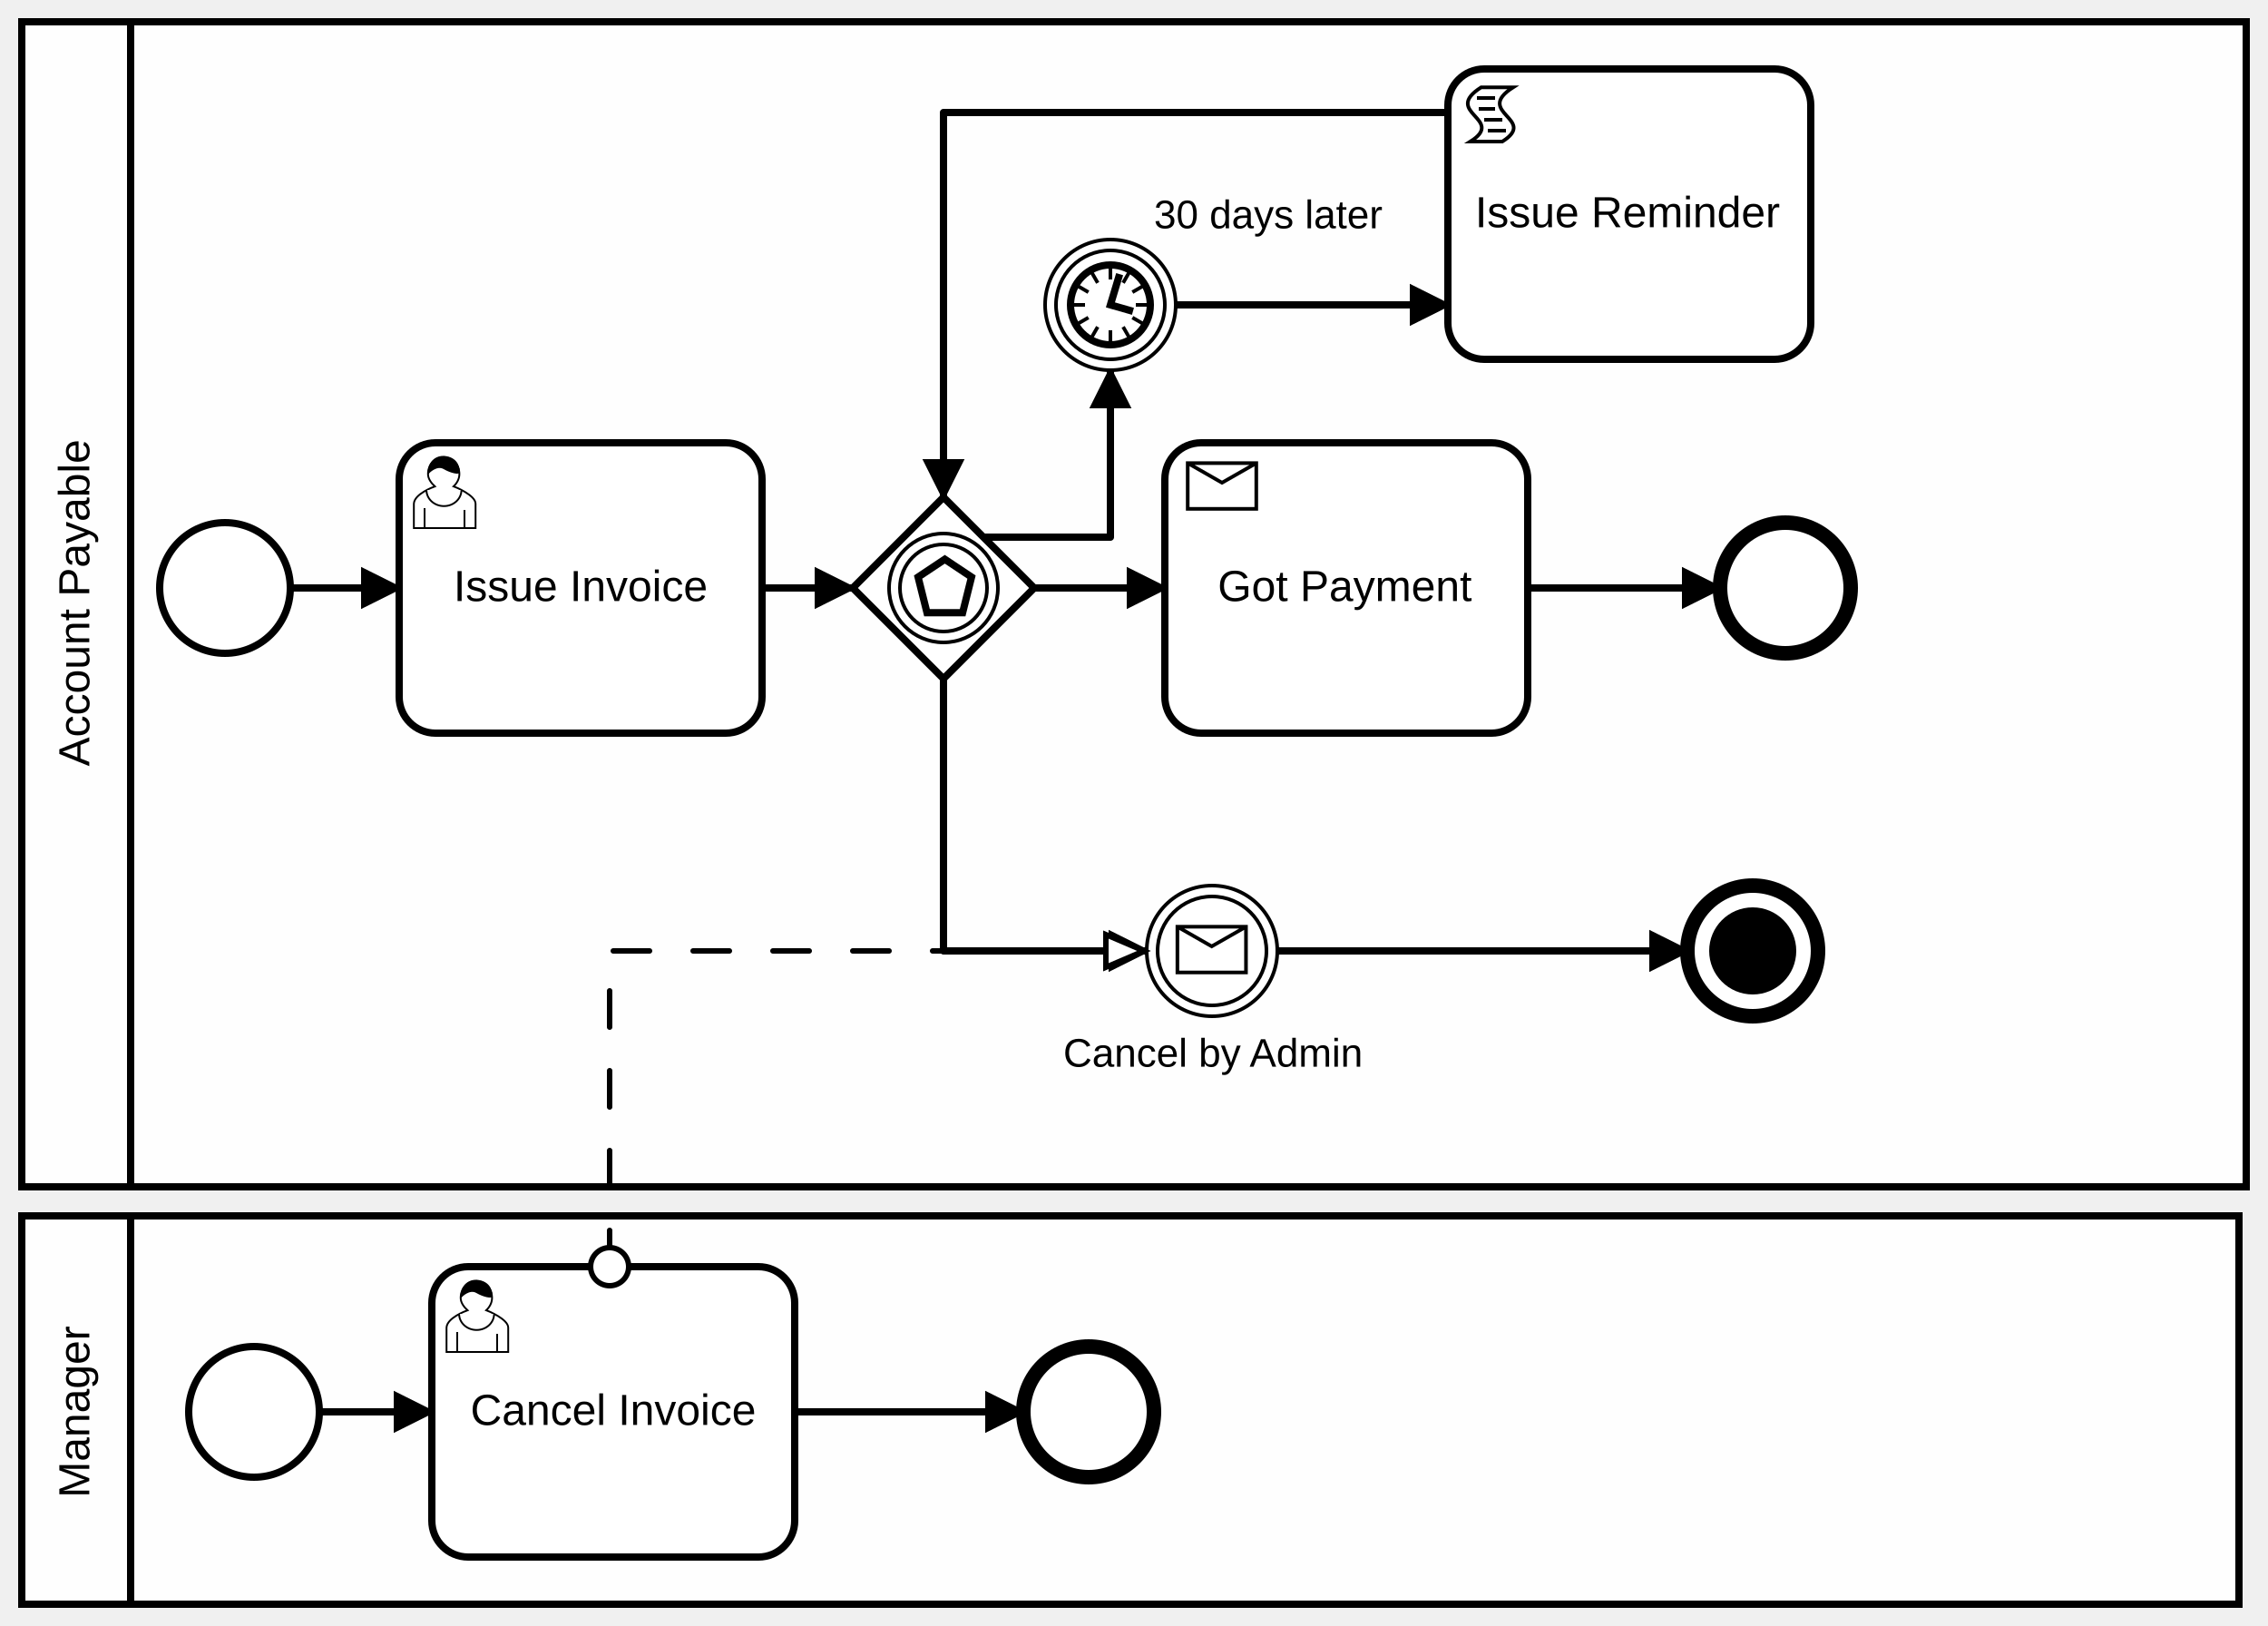
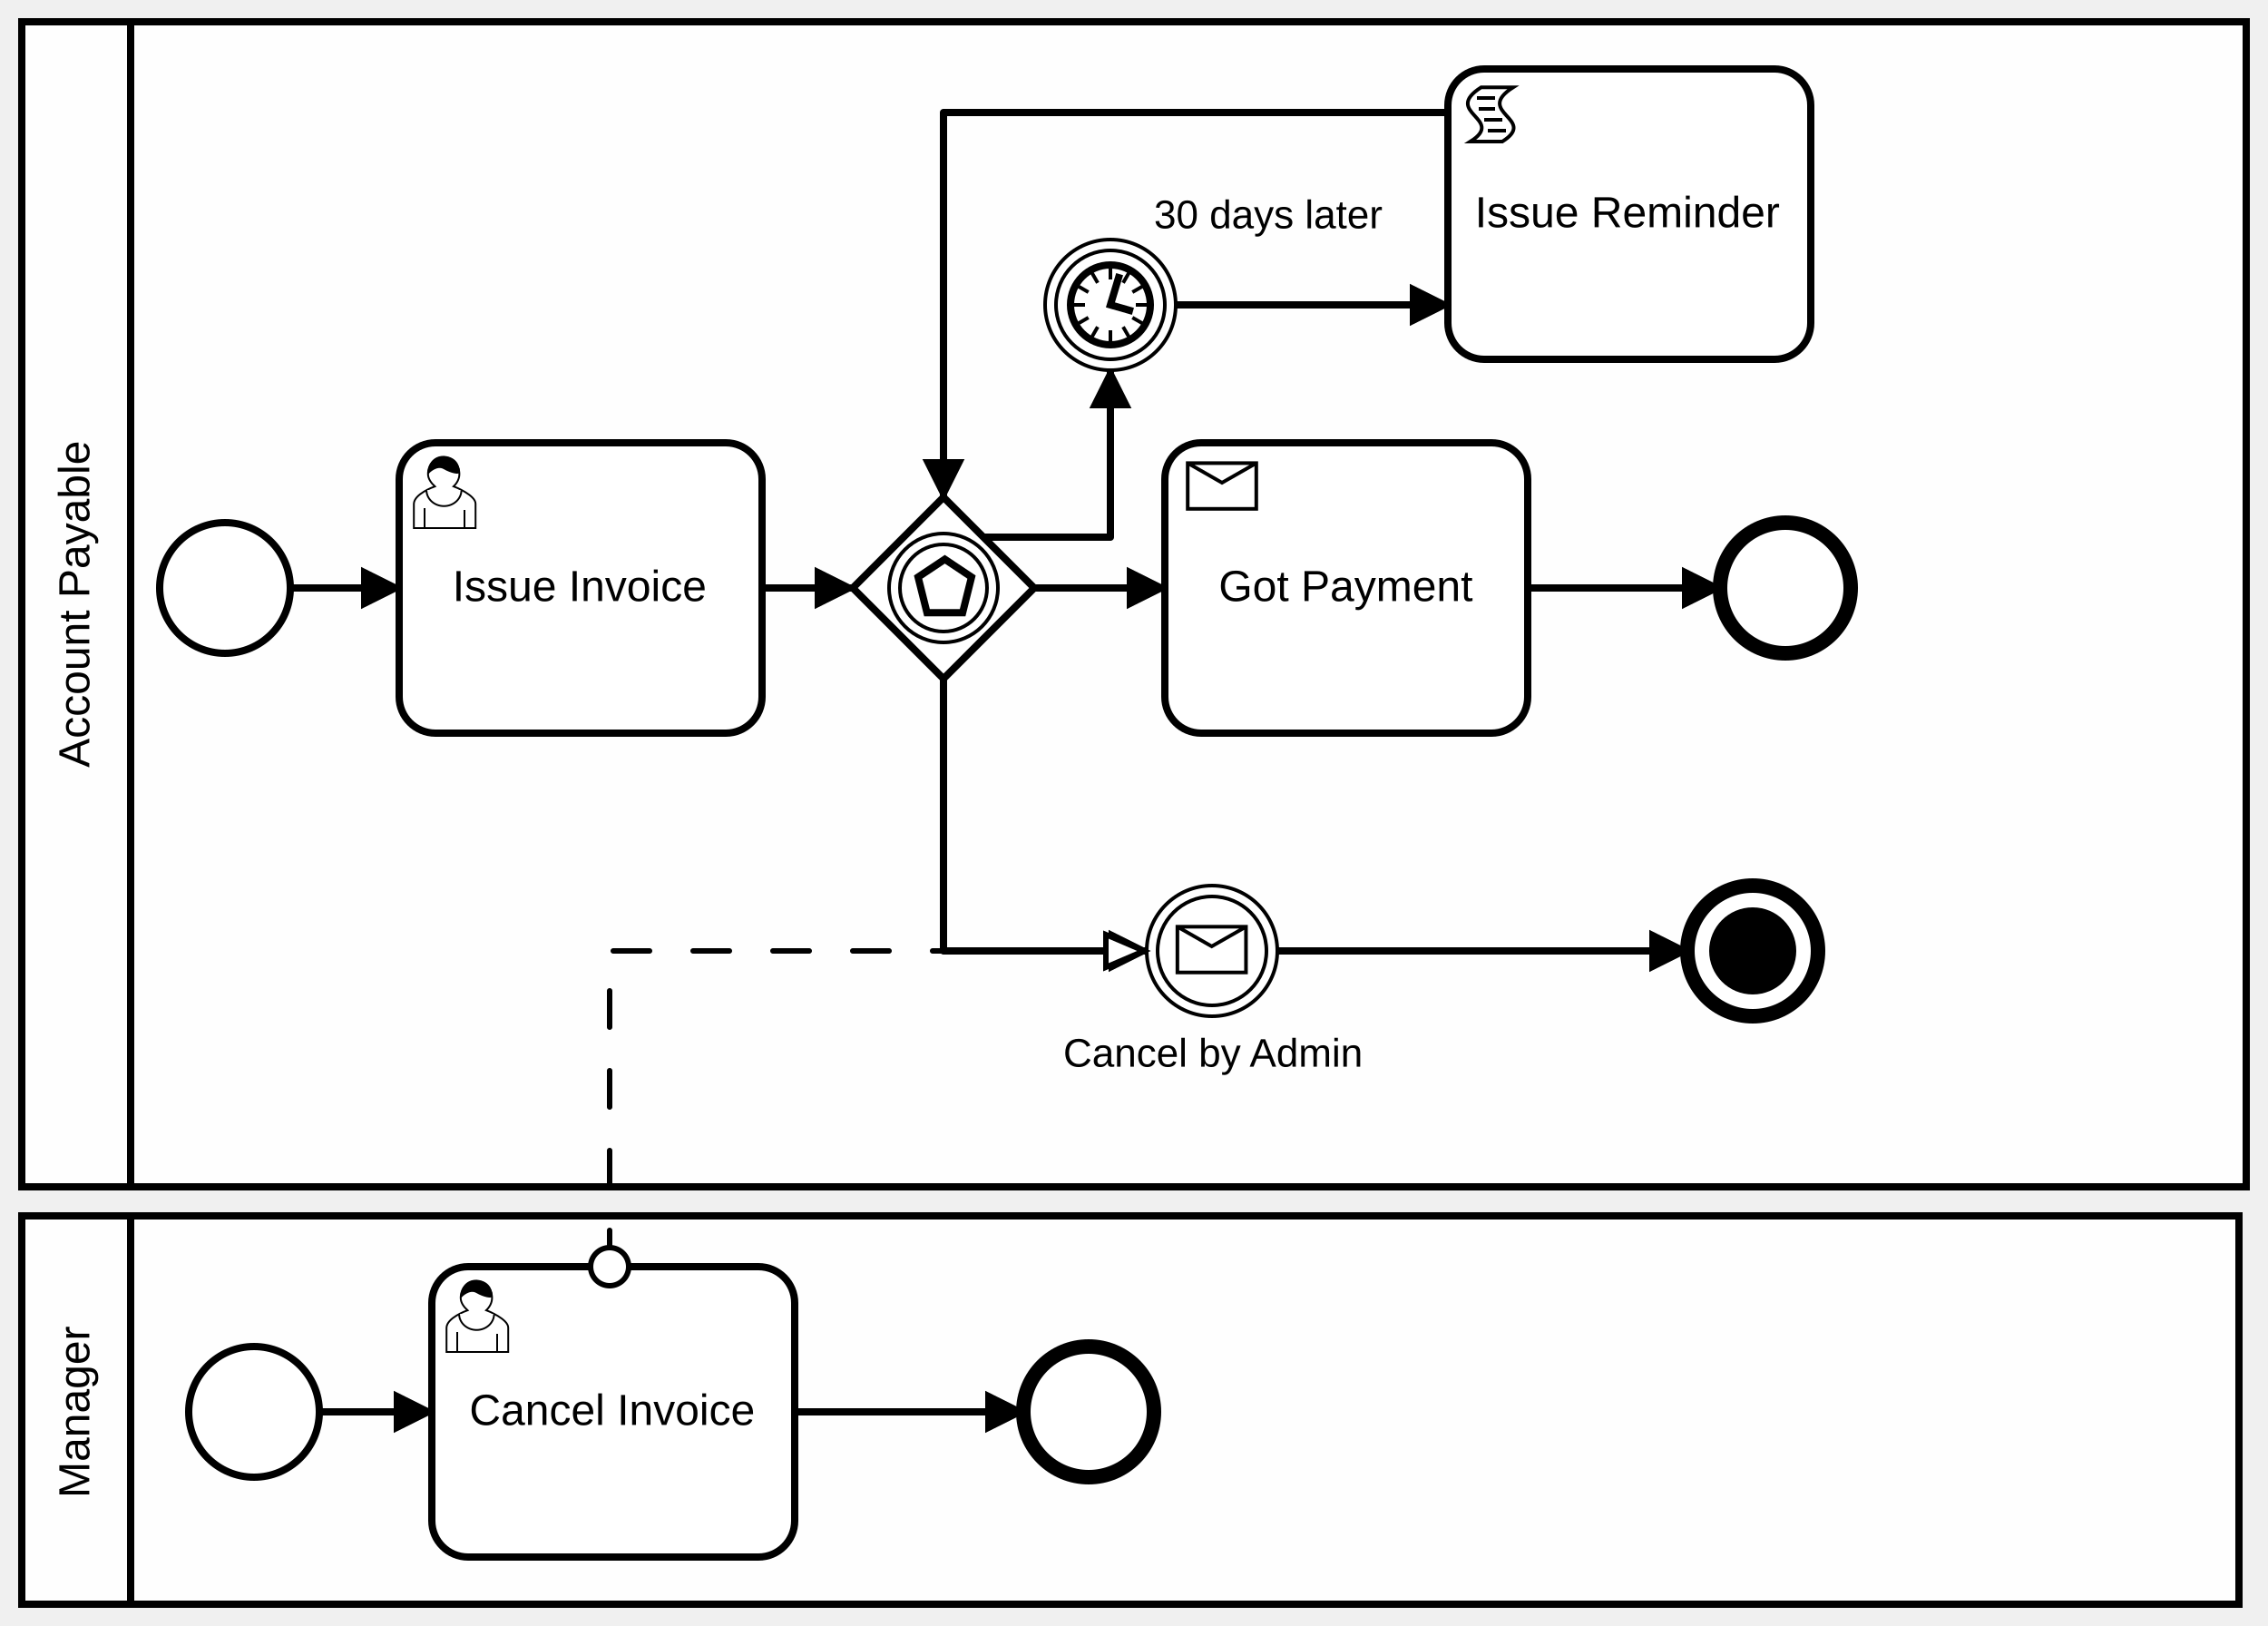
<svg xmlns="http://www.w3.org/2000/svg" width="625" height="448" viewBox="131 4 625 448" version="1.1">
  <defs>
-     <marker id="sequenceflow-end-white-black-cnoxwl3jpfijhob90id2uiivk" viewBox="0 0 20 20" refX="11" refY="10" markerWidth="10" markerHeight="10" orient="auto">
+     <marker id="sequenceflow-end-white-black-bv12z9nn7587o5tewtzsrgcmo" viewBox="0 0 20 20" refX="11" refY="10" markerWidth="10" markerHeight="10" orient="auto">
      <path d="M 1 5 L 11 10 L 1 15 Z" style="fill: black; stroke-width: 1px; stroke-linecap: round; stroke-dasharray: 10000, 1; stroke: black;" />
    </marker>
-     <marker id="messageflow-end-white-black-cnoxwl3jpfijhob90id2uiivk" viewBox="0 0 20 20" refX="8.5" refY="5" markerWidth="20" markerHeight="20" orient="auto">
+     <marker id="messageflow-end-white-black-bv12z9nn7587o5tewtzsrgcmo" viewBox="0 0 20 20" refX="8.5" refY="5" markerWidth="20" markerHeight="20" orient="auto">
      <path d="m 1 5 l 0 -3 l 7 3 l -7 3 z" style="fill: white; stroke-width: 1px; stroke-linecap: butt; stroke-dasharray: 10000, 1; stroke: black;" />
    </marker>
-     <marker id="messageflow-start-white-black-cnoxwl3jpfijhob90id2uiivk" viewBox="0 0 20 20" refX="6" refY="6" markerWidth="20" markerHeight="20" orient="auto">
+     <marker id="messageflow-start-white-black-bv12z9nn7587o5tewtzsrgcmo" viewBox="0 0 20 20" refX="6" refY="6" markerWidth="20" markerHeight="20" orient="auto">
      <circle cx="6" cy="6" r="3.5" style="fill: white; stroke-width: 1px; stroke-linecap: round; stroke-dasharray: 10000, 1; stroke: black;" />
    </marker>
  </defs>
  <g class="djs-group">
    <g class="djs-element djs-shape" data-element-id="Participant_1g6enp2" style="display: block;" transform="matrix(1 0 0 1 137 10)">
      <g class="djs-visual">
        <rect x="0" y="0" width="613" height="321" rx="0" ry="0" style="stroke: black; stroke-width: 2px; fill: white; fill-opacity: 0.95;" />
        <polyline points="30,0 30,321 " style="fill: none; stroke: black; stroke-width: 2px;" />
        <text lineHeight="1.2" class="djs-label" style="font-family: Arial, sans-serif; font-size: 12px; font-weight: normal; fill: black;" transform="matrix(-1.83697e-16 -1 1 -1.83697e-16 0 321)">
-           <tspan x="115.884" y="18.6">Account Payable</tspan>
+           <tspan x="115.535" y="18.6">Account Payable</tspan>
        </text>
      </g>
      <rect class="djs-hit djs-hit-click-stroke" x="0" y="0" width="613" height="321" style="fill: none; stroke-opacity: 0; stroke: white; stroke-width: 15px;" />
      <rect class="djs-hit djs-hit-all" x="0" y="0" width="30" height="321" style="fill: none; stroke-opacity: 0; stroke: white; stroke-width: 15px;" />
      <rect x="-6" y="-6" width="625" height="333" class="djs-outline" style="fill: none;" />
    </g>
    <g class="djs-children">
      <g class="djs-group">
        <g class="djs-element djs-connection" data-element-id="SequenceFlow_1h10gv4" style="display: block;">
          <g class="djs-visual">
-             <path d="m  455,88L530,88 " style="fill: none; stroke-width: 2px; stroke: black; stroke-linejoin: round; marker-end: url('#sequenceflow-end-white-black-cnoxwl3jpfijhob90id2uiivk');" />
+             <path d="m  455,88L530,88 " style="fill: none; stroke-width: 2px; stroke: black; stroke-linejoin: round; marker-end: url('#sequenceflow-end-white-black-bv12z9nn7587o5tewtzsrgcmo');" />
          </g>
          <polyline points="455,88 530,88 " class="djs-hit djs-hit-stroke" style="fill: none; stroke-opacity: 0; stroke: white; stroke-width: 15px;" />
          <rect x="449" y="82" width="87" height="12" class="djs-outline" style="fill: none;" />
        </g>
      </g>
      <g class="djs-group">
        <g class="djs-element djs-connection" data-element-id="SequenceFlow_1ml8g8q" style="display: block;">
          <g class="djs-visual">
-             <path d="m  552,166L605,166 " style="fill: none; stroke-width: 2px; stroke: black; stroke-linejoin: round; marker-end: url('#sequenceflow-end-white-black-cnoxwl3jpfijhob90id2uiivk');" />
+             <path d="m  552,166L605,166 " style="fill: none; stroke-width: 2px; stroke: black; stroke-linejoin: round; marker-end: url('#sequenceflow-end-white-black-bv12z9nn7587o5tewtzsrgcmo');" />
          </g>
          <polyline points="552,166 605,166 " class="djs-hit djs-hit-stroke" style="fill: none; stroke-opacity: 0; stroke: white; stroke-width: 15px;" />
          <rect x="546" y="160" width="65" height="12" class="djs-outline" style="fill: none;" />
        </g>
      </g>
      <g class="djs-group">
        <g class="djs-element djs-connection" data-element-id="SequenceFlow_0karre6" style="display: block;">
          <g class="djs-visual">
-             <path d="m  483,266L596,266 " style="fill: none; stroke-width: 2px; stroke: black; stroke-linejoin: round; marker-end: url('#sequenceflow-end-white-black-cnoxwl3jpfijhob90id2uiivk');" />
+             <path d="m  483,266L596,266 " style="fill: none; stroke-width: 2px; stroke: black; stroke-linejoin: round; marker-end: url('#sequenceflow-end-white-black-bv12z9nn7587o5tewtzsrgcmo');" />
          </g>
          <polyline points="483,266 596,266 " class="djs-hit djs-hit-stroke" style="fill: none; stroke-opacity: 0; stroke: white; stroke-width: 15px;" />
          <rect x="477" y="260" width="125" height="12" class="djs-outline" style="fill: none;" />
        </g>
      </g>
      <g class="djs-group">
        <g class="djs-element djs-connection" data-element-id="SequenceFlow_0dq5qq6" style="display: block;">
          <g class="djs-visual">
-             <path d="m  391,191L391,266 L447,266 " style="fill: none; stroke-width: 2px; stroke: black; stroke-linejoin: round; marker-end: url('#sequenceflow-end-white-black-cnoxwl3jpfijhob90id2uiivk');" />
+             <path d="m  391,191L391,266 L447,266 " style="fill: none; stroke-width: 2px; stroke: black; stroke-linejoin: round; marker-end: url('#sequenceflow-end-white-black-bv12z9nn7587o5tewtzsrgcmo');" />
          </g>
          <polyline points="391,191 391,266 447,266 " class="djs-hit djs-hit-stroke" style="fill: none; stroke-opacity: 0; stroke: white; stroke-width: 15px;" />
          <rect x="385" y="185" width="68" height="87" class="djs-outline" style="fill: none;" />
        </g>
      </g>
      <g class="djs-group">
        <g class="djs-element djs-connection" data-element-id="SequenceFlow_1ucmquu" style="display: block;">
          <g class="djs-visual">
-             <path d="m  402,152L437,152 L437,106 " style="fill: none; stroke-width: 2px; stroke: black; stroke-linejoin: round; marker-end: url('#sequenceflow-end-white-black-cnoxwl3jpfijhob90id2uiivk');" />
+             <path d="m  402,152L437,152 L437,106 " style="fill: none; stroke-width: 2px; stroke: black; stroke-linejoin: round; marker-end: url('#sequenceflow-end-white-black-bv12z9nn7587o5tewtzsrgcmo');" />
          </g>
          <polyline points="402,152 437,152 437,106 " class="djs-hit djs-hit-stroke" style="fill: none; stroke-opacity: 0; stroke: white; stroke-width: 15px;" />
          <rect x="396" y="100" width="47" height="58" class="djs-outline" style="fill: none;" />
        </g>
      </g>
      <g class="djs-group">
        <g class="djs-element djs-connection" data-element-id="SequenceFlow_147bbuq" style="display: block;">
          <g class="djs-visual">
-             <path d="m  416,166L452,166 " style="fill: none; stroke-width: 2px; stroke: black; stroke-linejoin: round; marker-end: url('#sequenceflow-end-white-black-cnoxwl3jpfijhob90id2uiivk');" />
+             <path d="m  416,166L452,166 " style="fill: none; stroke-width: 2px; stroke: black; stroke-linejoin: round; marker-end: url('#sequenceflow-end-white-black-bv12z9nn7587o5tewtzsrgcmo');" />
          </g>
          <polyline points="416,166 452,166 " class="djs-hit djs-hit-stroke" style="fill: none; stroke-opacity: 0; stroke: white; stroke-width: 15px;" />
          <rect x="410" y="160" width="48" height="12" class="djs-outline" style="fill: none;" />
        </g>
      </g>
      <g class="djs-group">
        <g class="djs-element djs-connection" data-element-id="SequenceFlow_0cokf0m" style="display: block;">
          <g class="djs-visual">
-             <path d="m  530,35L391,35 L391,141 " style="fill: none; stroke-width: 2px; stroke: black; stroke-linejoin: round; marker-end: url('#sequenceflow-end-white-black-cnoxwl3jpfijhob90id2uiivk');" />
+             <path d="m  530,35L391,35 L391,141 " style="fill: none; stroke-width: 2px; stroke: black; stroke-linejoin: round; marker-end: url('#sequenceflow-end-white-black-bv12z9nn7587o5tewtzsrgcmo');" />
          </g>
          <polyline points="530,35 391,35 391,141 " class="djs-hit djs-hit-stroke" style="fill: none; stroke-opacity: 0; stroke: white; stroke-width: 15px;" />
          <rect x="385" y="29" width="151" height="118" class="djs-outline" style="fill: none;" />
        </g>
      </g>
      <g class="djs-group">
        <g class="djs-element djs-connection" data-element-id="SequenceFlow_1nmqrtq" style="display: block;">
          <g class="djs-visual">
-             <path d="m  341,166L366,166 " style="fill: none; stroke-width: 2px; stroke: black; stroke-linejoin: round; marker-end: url('#sequenceflow-end-white-black-cnoxwl3jpfijhob90id2uiivk');" />
+             <path d="m  341,166L366,166 " style="fill: none; stroke-width: 2px; stroke: black; stroke-linejoin: round; marker-end: url('#sequenceflow-end-white-black-bv12z9nn7587o5tewtzsrgcmo');" />
          </g>
          <polyline points="341,166 366,166 " class="djs-hit djs-hit-stroke" style="fill: none; stroke-opacity: 0; stroke: white; stroke-width: 15px;" />
          <rect x="335" y="160" width="37" height="12" class="djs-outline" style="fill: none;" />
        </g>
      </g>
      <g class="djs-group">
        <g class="djs-element djs-connection" data-element-id="SequenceFlow_129vlnl" style="display: block;">
          <g class="djs-visual">
-             <path d="m  211,166L241,166 " style="fill: none; stroke-width: 2px; stroke: black; stroke-linejoin: round; marker-end: url('#sequenceflow-end-white-black-cnoxwl3jpfijhob90id2uiivk');" />
+             <path d="m  211,166L241,166 " style="fill: none; stroke-width: 2px; stroke: black; stroke-linejoin: round; marker-end: url('#sequenceflow-end-white-black-bv12z9nn7587o5tewtzsrgcmo');" />
          </g>
          <polyline points="211,166 241,166 " class="djs-hit djs-hit-stroke" style="fill: none; stroke-opacity: 0; stroke: white; stroke-width: 15px;" />
          <rect x="205" y="160" width="42" height="12" class="djs-outline" style="fill: none;" />
        </g>
      </g>
      <g class="djs-group">
        <g class="djs-element djs-shape" data-element-id="StartEvent_AP" style="display: block;" transform="matrix(1 0 0 1 175 148)">
          <g class="djs-visual">
            <circle cx="18" cy="18" r="18" style="stroke: black; stroke-width: 2px; fill: white; fill-opacity: 0.95;" />
          </g>
          <rect class="djs-hit djs-hit-all" x="0" y="0" width="36" height="36" style="fill: none; stroke-opacity: 0; stroke: white; stroke-width: 15px;" />
          <rect x="-6" y="-6" width="48" height="48" class="djs-outline" style="fill: none;" />
        </g>
      </g>
      <g class="djs-group">
        <g class="djs-element djs-shape" data-element-id="task_issue_invoice" style="display: block;" transform="matrix(1 0 0 1 241 126)">
          <g class="djs-visual">
            <rect x="0" y="0" width="100" height="80" rx="10" ry="10" style="stroke: black; stroke-width: 2px; fill: white; fill-opacity: 0.95;" />
            <text lineHeight="1.2" class="djs-label" style="font-family: Arial, sans-serif; font-size: 12px; font-weight: normal; fill: black;">
-               <tspan x="14.98" y="43.6">Issue Invoice</tspan>
+               <tspan x="14.682" y="43.6">Issue Invoice</tspan>
            </text>
            <path d="m 15,12 c 0.909,-0.845 1.594,-2.049 1.594,-3.385 0,-2.554 -1.805,-4.622 -4.357,-4.622 -2.552,0 -4.288,2.068 -4.288,4.622 0,1.348 0.974,2.562 1.896,3.405 -0.529,0.187 -5.669,2.097 -5.794,4.756 v 6.718 h 17 v -6.718 c 0,-2.298 -5.528,-4.595 -6.051,-4.776 zm -8,6 l 0,5.5 m 11,0 l 0,-5" style="fill: white; stroke-width: 0.5px; stroke: black;" />
            <path d="m 15,12 m 2.162,1.009 c 0,2.447 -2.158,4.431 -4.821,4.431 -2.665,0 -4.822,-1.981 -4.822,-4.431 " style="fill: white; stroke-width: 0.5px; stroke: black;" />
            <path d="m 15,12 m -6.9,-3.80 c 0,0 2.251,-2.358 4.274,-1.177 2.024,1.181 4.221,1.537 4.124,0.965 -0.098,-0.57 -0.117,-3.791 -4.191,-4.136 -3.575,0.001 -4.208,3.367 -4.207,4.348 z" style="fill: black; stroke-width: 0.5px; stroke: black;" />
          </g>
          <rect class="djs-hit djs-hit-all" x="0" y="0" width="100" height="80" style="fill: none; stroke-opacity: 0; stroke: white; stroke-width: 15px;" />
          <rect x="-6" y="-6" width="112" height="92" class="djs-outline" style="fill: none;" />
        </g>
      </g>
      <g class="djs-group">
        <g class="djs-element djs-shape" data-element-id="ExclusiveGateway_04dgpye" style="display: block;" transform="matrix(1 0 0 1 366 141)">
          <g class="djs-visual">
            <polygon points="25,0 50,25 25,50 0,25" style="stroke: black; stroke-width: 2px; fill: white; fill-opacity: 0.95;" />
            <circle cx="25" cy="25" r="15" style="stroke: black; stroke-width: 1px; fill: none;" />
            <circle cx="25" cy="25" r="12" style="stroke: black; stroke-width: 1px; fill: none;" />
            <path d="m 18,22 7.364,-4.909 7.364,4.909 -2.455,9.818 -9.818,0 z" style="fill: none; stroke-width: 2px; stroke: black;" />
          </g>
          <rect class="djs-hit djs-hit-all" x="0" y="0" width="50" height="50" style="fill: none; stroke-opacity: 0; stroke: white; stroke-width: 15px;" />
          <rect x="-6" y="-6" width="62" height="62" class="djs-outline" style="fill: none;" />
        </g>
      </g>
      <g class="djs-group">
-         <g class="djs-element djs-shape" data-element-id="event_cancel" style="display: block;" transform="matrix(1 0 0 1 447 248)">
+         <g class="djs-element djs-shape selected" data-element-id="event_cancel" style="display: block;" transform="matrix(1 0 0 1 447 248)">
          <g class="djs-visual">
            <circle cx="18" cy="18" r="18" style="stroke: black; stroke-width: 1px; fill: white; fill-opacity: 0.95;" />
            <circle cx="18" cy="18" r="15" style="stroke: black; stroke-width: 1px; fill: none;" />
            <path d="m 8.46,11.34 l 0,12.6 l 18.9,0 l 0,-12.6 z l 9.45,5.4 l 9.45,-5.4" style="fill: white; stroke-width: 1px; stroke: black;" />
          </g>
          <rect class="djs-hit djs-hit-all" x="0" y="0" width="36" height="36" style="fill: none; stroke-opacity: 0; stroke: white; stroke-width: 15px;" />
          <rect x="-6" y="-6" width="48" height="48" class="djs-outline" style="fill: none;" />
        </g>
      </g>
      <g class="djs-group">
        <g class="djs-element djs-shape" data-element-id="event_cancel_label" style="display: block;" transform="matrix(1 0 0 1 424 288)">
          <g class="djs-visual">
            <text lineHeight="1.2" class="djs-label" style="font-family: Arial, sans-serif; font-size: 11px; font-weight: normal; fill: black;">
              <tspan x="0" y="9.9">Cancel by Admin</tspan>
            </text>
          </g>
          <rect class="djs-hit djs-hit-all" x="0" y="0" width="83" height="14" style="fill: none; stroke-opacity: 0; stroke: white; stroke-width: 15px;" />
          <rect x="-6" y="-6" width="95" height="26" class="djs-outline" style="fill: none;" />
        </g>
      </g>
      <g class="djs-group">
        <g class="djs-element djs-shape" data-element-id="task_got_payment" style="display: block;" transform="matrix(1 0 0 1 452 126)">
          <g class="djs-visual">
            <rect x="0" y="0" width="100" height="80" rx="10" ry="10" style="stroke: black; stroke-width: 2px; fill: white; fill-opacity: 0.95;" />
            <text lineHeight="1.2" class="djs-label" style="font-family: Arial, sans-serif; font-size: 12px; font-weight: normal; fill: black;">
-               <tspan x="14.568" y="43.6">Got Payment</tspan>
+               <tspan x="14.833" y="43.6">Got Payment</tspan>
            </text>
            <path d="m 6.3,5.6 l 0,12.6 l 18.9,0 l 0,-12.6 z l 9.45,5.4 l 9.45,-5.4" style="fill: white; stroke-width: 1px; stroke: black;" />
          </g>
          <rect class="djs-hit djs-hit-all" x="0" y="0" width="100" height="80" style="fill: none; stroke-opacity: 0; stroke: white; stroke-width: 15px;" />
          <rect x="-6" y="-6" width="112" height="92" class="djs-outline" style="fill: none;" />
        </g>
      </g>
      <g class="djs-group">
        <g class="djs-element djs-shape" data-element-id="EndEvent_0sxnxfz" style="display: block;" transform="matrix(1 0 0 1 605 148)">
          <g class="djs-visual">
            <circle cx="18" cy="18" r="18" style="stroke: black; stroke-width: 4px; fill: white; fill-opacity: 0.95;" />
          </g>
          <rect class="djs-hit djs-hit-all" x="0" y="0" width="36" height="36" style="fill: none; stroke-opacity: 0; stroke: white; stroke-width: 15px;" />
          <rect x="-6" y="-6" width="48" height="48" class="djs-outline" style="fill: none;" />
        </g>
      </g>
      <g class="djs-group">
        <g class="djs-element djs-shape" data-element-id="event_timer" style="display: block;" transform="matrix(1 0 0 1 419 70)">
          <g class="djs-visual">
            <circle cx="18" cy="18" r="18" style="stroke: black; stroke-width: 1px; fill: white; fill-opacity: 0.95;" />
            <circle cx="18" cy="18" r="15" style="stroke: black; stroke-width: 1px; fill: none;" />
            <circle cx="18" cy="18" r="11" style="stroke: black; stroke-width: 2px; fill: white;" />
            <path d="M 18,18 l 2.25,-7.5 m -2.25,7.5 l 5.25,1.5 " style="fill: none; stroke-width: 2px; stroke: black; stroke-linecap: square;" />
            <path d="M 18,18 m 0,7.5 l -0,2.25 " transform="rotate(0,18,18)" style="fill: none; stroke-width: 1px; stroke: black; stroke-linecap: square;" />
            <path d="M 18,18 m 0,7.5 l -0,2.25 " transform="rotate(30,18,18)" style="fill: none; stroke-width: 1px; stroke: black; stroke-linecap: square;" />
            <path d="M 18,18 m 0,7.5 l -0,2.25 " transform="rotate(60,18,18)" style="fill: none; stroke-width: 1px; stroke: black; stroke-linecap: square;" />
            <path d="M 18,18 m 0,7.5 l -0,2.25 " transform="rotate(90,18,18)" style="fill: none; stroke-width: 1px; stroke: black; stroke-linecap: square;" />
            <path d="M 18,18 m 0,7.5 l -0,2.25 " transform="rotate(120,18,18)" style="fill: none; stroke-width: 1px; stroke: black; stroke-linecap: square;" />
            <path d="M 18,18 m 0,7.5 l -0,2.25 " transform="rotate(150,18,18)" style="fill: none; stroke-width: 1px; stroke: black; stroke-linecap: square;" />
            <path d="M 18,18 m 0,7.5 l -0,2.25 " transform="rotate(180,18,18)" style="fill: none; stroke-width: 1px; stroke: black; stroke-linecap: square;" />
            <path d="M 18,18 m 0,7.5 l -0,2.25 " transform="rotate(210,18,18)" style="fill: none; stroke-width: 1px; stroke: black; stroke-linecap: square;" />
            <path d="M 18,18 m 0,7.5 l -0,2.25 " transform="rotate(240,18,18)" style="fill: none; stroke-width: 1px; stroke: black; stroke-linecap: square;" />
            <path d="M 18,18 m 0,7.5 l -0,2.25 " transform="rotate(270,18,18)" style="fill: none; stroke-width: 1px; stroke: black; stroke-linecap: square;" />
            <path d="M 18,18 m 0,7.5 l -0,2.25 " transform="rotate(300,18,18)" style="fill: none; stroke-width: 1px; stroke: black; stroke-linecap: square;" />
            <path d="M 18,18 m 0,7.5 l -0,2.25 " transform="rotate(330,18,18)" style="fill: none; stroke-width: 1px; stroke: black; stroke-linecap: square;" />
          </g>
          <rect class="djs-hit djs-hit-all" x="0" y="0" width="36" height="36" style="fill: none; stroke-opacity: 0; stroke: white; stroke-width: 15px;" />
          <rect x="-6" y="-6" width="48" height="48" class="djs-outline" style="fill: none;" />
        </g>
      </g>
      <g class="djs-group">
        <g class="djs-element djs-shape" data-element-id="event_timer_label" style="display: block;" transform="matrix(1 0 0 1 449 57)">
          <g class="djs-visual">
            <text lineHeight="1.2" class="djs-label" style="font-family: Arial, sans-serif; font-size: 11px; font-weight: normal; fill: black;">
              <tspan x="0" y="9.9">30 days later</tspan>
            </text>
          </g>
          <rect class="djs-hit djs-hit-all" x="0" y="0" width="64" height="14" style="fill: none; stroke-opacity: 0; stroke: white; stroke-width: 15px;" />
          <rect x="-6" y="-6" width="76" height="26" class="djs-outline" style="fill: none;" />
        </g>
      </g>
      <g class="djs-group">
        <g class="djs-element djs-shape" data-element-id="EndEvent_0ypa03q" style="display: block;" transform="matrix(1 0 0 1 596 248)">
          <g class="djs-visual">
            <circle cx="18" cy="18" r="18" style="stroke: black; stroke-width: 4px; fill: white; fill-opacity: 0.95;" />
            <circle cx="18" cy="18" r="10" style="stroke: black; stroke-width: 4px; fill: black;" />
          </g>
          <rect class="djs-hit djs-hit-all" x="0" y="0" width="36" height="36" style="fill: none; stroke-opacity: 0; stroke: white; stroke-width: 15px;" />
          <rect x="-6" y="-6" width="48" height="48" class="djs-outline" style="fill: none;" />
        </g>
      </g>
      <g class="djs-group">
        <g class="djs-element djs-shape" data-element-id="task_reminder" style="display: block;" transform="matrix(1 0 0 1 530 23)">
          <g class="djs-visual">
            <rect x="0" y="0" width="100" height="80" rx="10" ry="10" style="stroke: black; stroke-width: 2px; fill: white; fill-opacity: 0.95;" />
            <text lineHeight="1.2" class="djs-label" style="font-family: Arial, sans-serif; font-size: 12px; font-weight: normal; fill: black;">
-               <tspan x="7.48" y="43.6">Issue Reminder</tspan>
+               <tspan x="7.435" y="43.6">Issue Reminder</tspan>
            </text>
            <path d="m 15,20 c 9.967,-6.273 -8.001,-7.919 2.969,-14.938 l -8.803,0 c -10.97,7.019 6.998,8.665 -2.969,14.938 z m -7,-12 l 5,0 m -4.5,3 l 4.5,0 m -3,3 l 5,0m -4,3 l 5,0" style="fill: none; stroke-width: 1px; stroke: black;" />
          </g>
          <rect class="djs-hit djs-hit-all" x="0" y="0" width="100" height="80" style="fill: none; stroke-opacity: 0; stroke: white; stroke-width: 15px;" />
          <rect x="-6" y="-6" width="112" height="92" class="djs-outline" style="fill: none;" />
        </g>
      </g>
    </g>
  </g>
  <g class="djs-group">
    <g class="djs-element djs-shape" data-element-id="Participant_1e7gk8x" style="display: block;" transform="matrix(1 0 0 1 137 339)">
      <g class="djs-visual">
        <rect x="0" y="0" width="611" height="107" rx="0" ry="0" style="stroke: black; stroke-width: 2px; fill: white; fill-opacity: 0.95;" />
        <polyline points="30,0 30,107 " style="fill: none; stroke: black; stroke-width: 2px;" />
        <text lineHeight="1.2" class="djs-label" style="font-family: Arial, sans-serif; font-size: 12px; font-weight: normal; fill: black;" transform="matrix(-1.83697e-16 -1 1 -1.83697e-16 0 107)">
-           <tspan x="29.317" y="18.6">Manager</tspan>
+           <tspan x="29.272" y="18.6">Manager</tspan>
        </text>
      </g>
      <rect class="djs-hit djs-hit-click-stroke" x="0" y="0" width="611" height="107" style="fill: none; stroke-opacity: 0; stroke: white; stroke-width: 15px;" />
      <rect class="djs-hit djs-hit-all" x="0" y="0" width="30" height="107" style="fill: none; stroke-opacity: 0; stroke: white; stroke-width: 15px;" />
      <rect x="-6" y="-6" width="623" height="119" class="djs-outline" style="fill: none;" />
    </g>
    <g class="djs-children">
      <g class="djs-group">
        <g class="djs-element djs-connection" data-element-id="SequenceFlow_0yw5wjo" style="display: block;">
          <g class="djs-visual">
-             <path d="m  350,393L413,393 " style="fill: none; stroke-width: 2px; stroke: black; stroke-linejoin: round; marker-end: url('#sequenceflow-end-white-black-cnoxwl3jpfijhob90id2uiivk');" />
+             <path d="m  350,393L413,393 " style="fill: none; stroke-width: 2px; stroke: black; stroke-linejoin: round; marker-end: url('#sequenceflow-end-white-black-bv12z9nn7587o5tewtzsrgcmo');" />
          </g>
          <polyline points="350,393 413,393 " class="djs-hit djs-hit-stroke" style="fill: none; stroke-opacity: 0; stroke: white; stroke-width: 15px;" />
          <rect x="344" y="387" width="75" height="12" class="djs-outline" style="fill: none;" />
        </g>
      </g>
      <g class="djs-group">
        <g class="djs-element djs-connection" data-element-id="SequenceFlow_1vs4h9e" style="display: block;">
          <g class="djs-visual">
-             <path d="m  219,393L250,393 " style="fill: none; stroke-width: 2px; stroke: black; stroke-linejoin: round; marker-end: url('#sequenceflow-end-white-black-cnoxwl3jpfijhob90id2uiivk');" />
+             <path d="m  219,393L250,393 " style="fill: none; stroke-width: 2px; stroke: black; stroke-linejoin: round; marker-end: url('#sequenceflow-end-white-black-bv12z9nn7587o5tewtzsrgcmo');" />
          </g>
          <polyline points="219,393 250,393 " class="djs-hit djs-hit-stroke" style="fill: none; stroke-opacity: 0; stroke: white; stroke-width: 15px;" />
          <rect x="213" y="387" width="43" height="12" class="djs-outline" style="fill: none;" />
        </g>
      </g>
      <g class="djs-group">
        <g class="djs-element djs-shape" data-element-id="StartEvent_Manager" style="display: block;" transform="matrix(1 0 0 1 183 375)">
          <g class="djs-visual">
            <circle cx="18" cy="18" r="18" style="stroke: black; stroke-width: 2px; fill: white; fill-opacity: 0.95;" />
          </g>
          <rect class="djs-hit djs-hit-all" x="0" y="0" width="36" height="36" style="fill: none; stroke-opacity: 0; stroke: white; stroke-width: 15px;" />
          <rect x="-6" y="-6" width="48" height="48" class="djs-outline" style="fill: none;" />
        </g>
      </g>
      <g class="djs-group">
        <g class="djs-element djs-shape" data-element-id="Task_cancelByAdmin" style="display: block;" transform="matrix(1 0 0 1 250 353)">
          <g class="djs-visual">
            <rect x="0" y="0" width="100" height="80" rx="10" ry="10" style="stroke: black; stroke-width: 2px; fill: white; fill-opacity: 0.95;" />
            <text lineHeight="1.2" class="djs-label" style="font-family: Arial, sans-serif; font-size: 12px; font-weight: normal; fill: black;">
-               <tspan x="10.645" y="43.6">Cancel Invoice</tspan>
+               <tspan x="10.346" y="43.6">Cancel Invoice</tspan>
            </text>
            <path d="m 15,12 c 0.909,-0.845 1.594,-2.049 1.594,-3.385 0,-2.554 -1.805,-4.622 -4.357,-4.622 -2.552,0 -4.288,2.068 -4.288,4.622 0,1.348 0.974,2.562 1.896,3.405 -0.529,0.187 -5.669,2.097 -5.794,4.756 v 6.718 h 17 v -6.718 c 0,-2.298 -5.528,-4.595 -6.051,-4.776 zm -8,6 l 0,5.5 m 11,0 l 0,-5" style="fill: white; stroke-width: 0.5px; stroke: black;" />
            <path d="m 15,12 m 2.162,1.009 c 0,2.447 -2.158,4.431 -4.821,4.431 -2.665,0 -4.822,-1.981 -4.822,-4.431 " style="fill: white; stroke-width: 0.5px; stroke: black;" />
            <path d="m 15,12 m -6.9,-3.80 c 0,0 2.251,-2.358 4.274,-1.177 2.024,1.181 4.221,1.537 4.124,0.965 -0.098,-0.57 -0.117,-3.791 -4.191,-4.136 -3.575,0.001 -4.208,3.367 -4.207,4.348 z" style="fill: black; stroke-width: 0.5px; stroke: black;" />
          </g>
          <rect class="djs-hit djs-hit-all" x="0" y="0" width="100" height="80" style="fill: none; stroke-opacity: 0; stroke: white; stroke-width: 15px;" />
          <rect x="-6" y="-6" width="112" height="92" class="djs-outline" style="fill: none;" />
        </g>
      </g>
      <g class="djs-group">
        <g class="djs-element djs-shape" data-element-id="endEvent_managerProcess" style="display: block;" transform="matrix(1 0 0 1 413 375)">
          <g class="djs-visual">
            <circle cx="18" cy="18" r="18" style="stroke: black; stroke-width: 4px; fill: white; fill-opacity: 0.95;" />
          </g>
          <rect class="djs-hit djs-hit-all" x="0" y="0" width="36" height="36" style="fill: none; stroke-opacity: 0; stroke: white; stroke-width: 15px;" />
          <rect x="-6" y="-6" width="48" height="48" class="djs-outline" style="fill: none;" />
        </g>
      </g>
    </g>
  </g>
  <g class="djs-group">
    <g class="djs-element djs-connection" data-element-id="MessageFlow_18tfm5f" style="display: block;">
      <g class="djs-visual">
-         <path d="m  299,353L299,266 L447,266 " style="fill: none; stroke-width: 1.5px; stroke: black; marker-end: url('#messageflow-end-white-black-cnoxwl3jpfijhob90id2uiivk'); marker-start: url('#messageflow-start-white-black-cnoxwl3jpfijhob90id2uiivk'); stroke-dasharray: 10, 12; stroke-linecap: round; stroke-linejoin: round;" />
+         <path d="m  299,353L299,266 L447,266 " style="fill: none; stroke-width: 1.5px; stroke: black; marker-end: url('#messageflow-end-white-black-bv12z9nn7587o5tewtzsrgcmo'); marker-start: url('#messageflow-start-white-black-bv12z9nn7587o5tewtzsrgcmo'); stroke-dasharray: 10, 12; stroke-linecap: round; stroke-linejoin: round;" />
      </g>
      <polyline points="299,353 299,266 447,266 " class="djs-hit djs-hit-stroke" style="fill: none; stroke-opacity: 0; stroke: white; stroke-width: 15px;" />
      <rect x="293" y="260" width="160" height="99" class="djs-outline" style="fill: none;" />
    </g>
  </g>
</svg>
